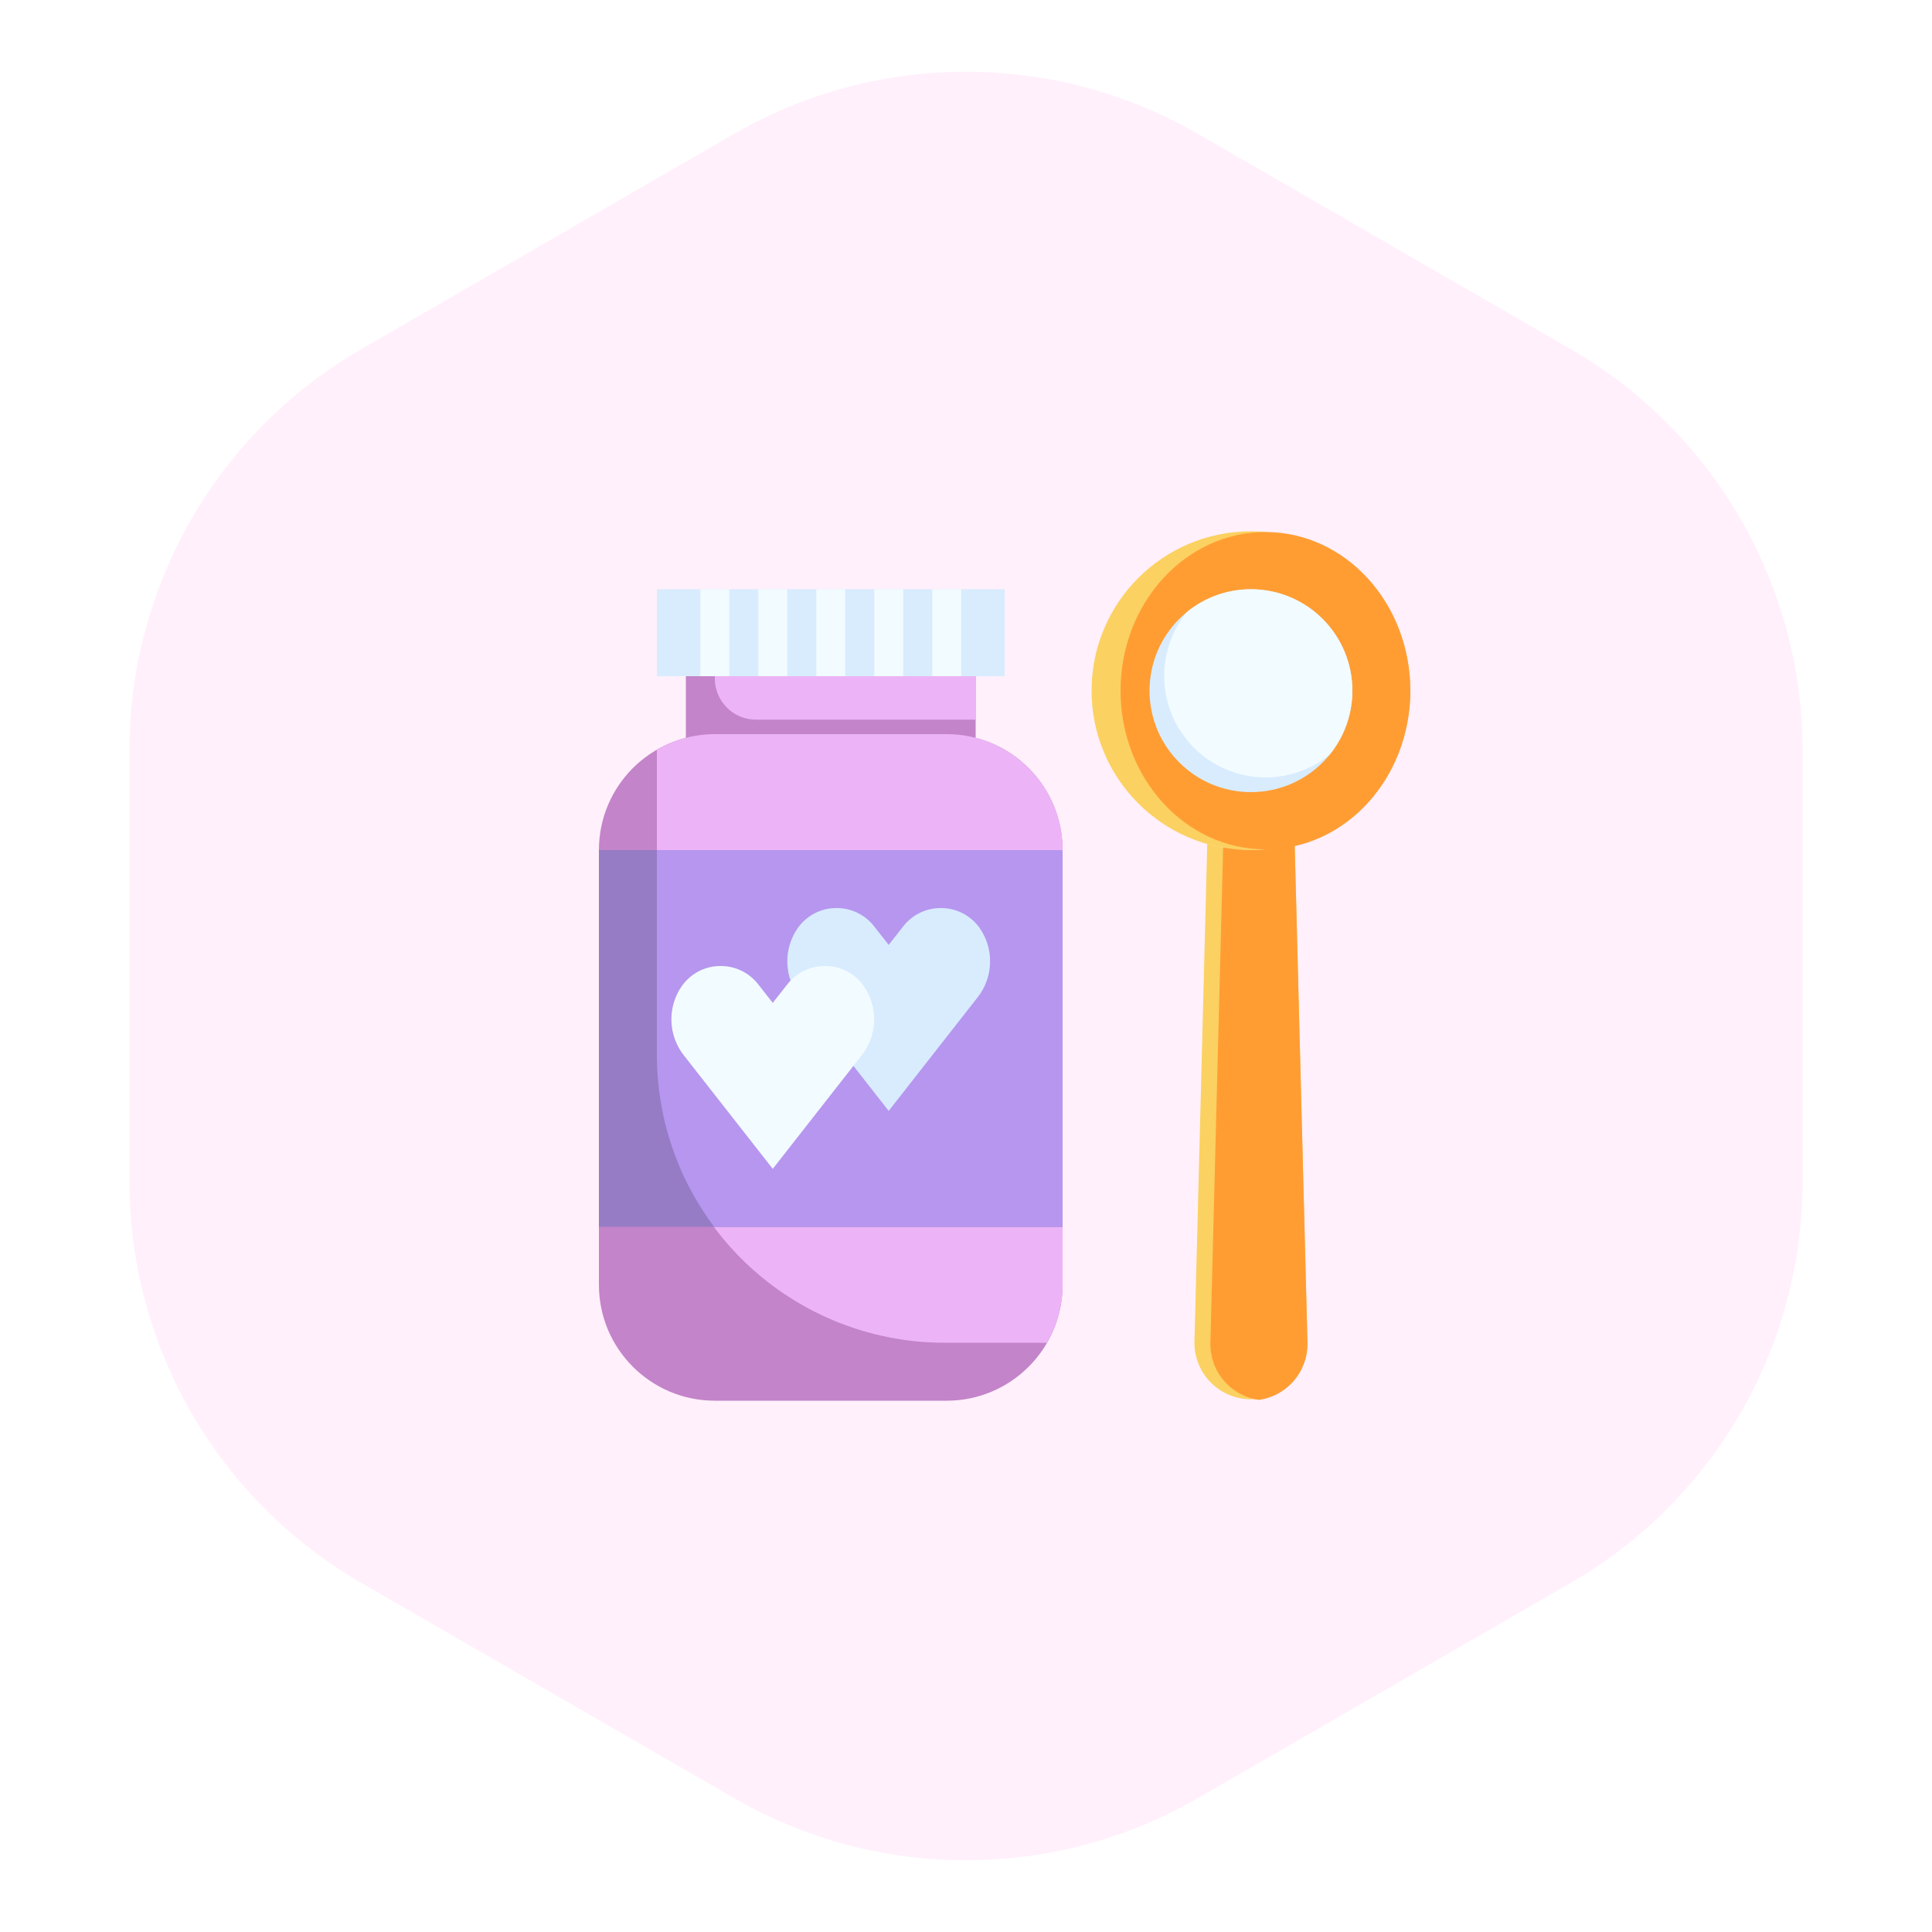
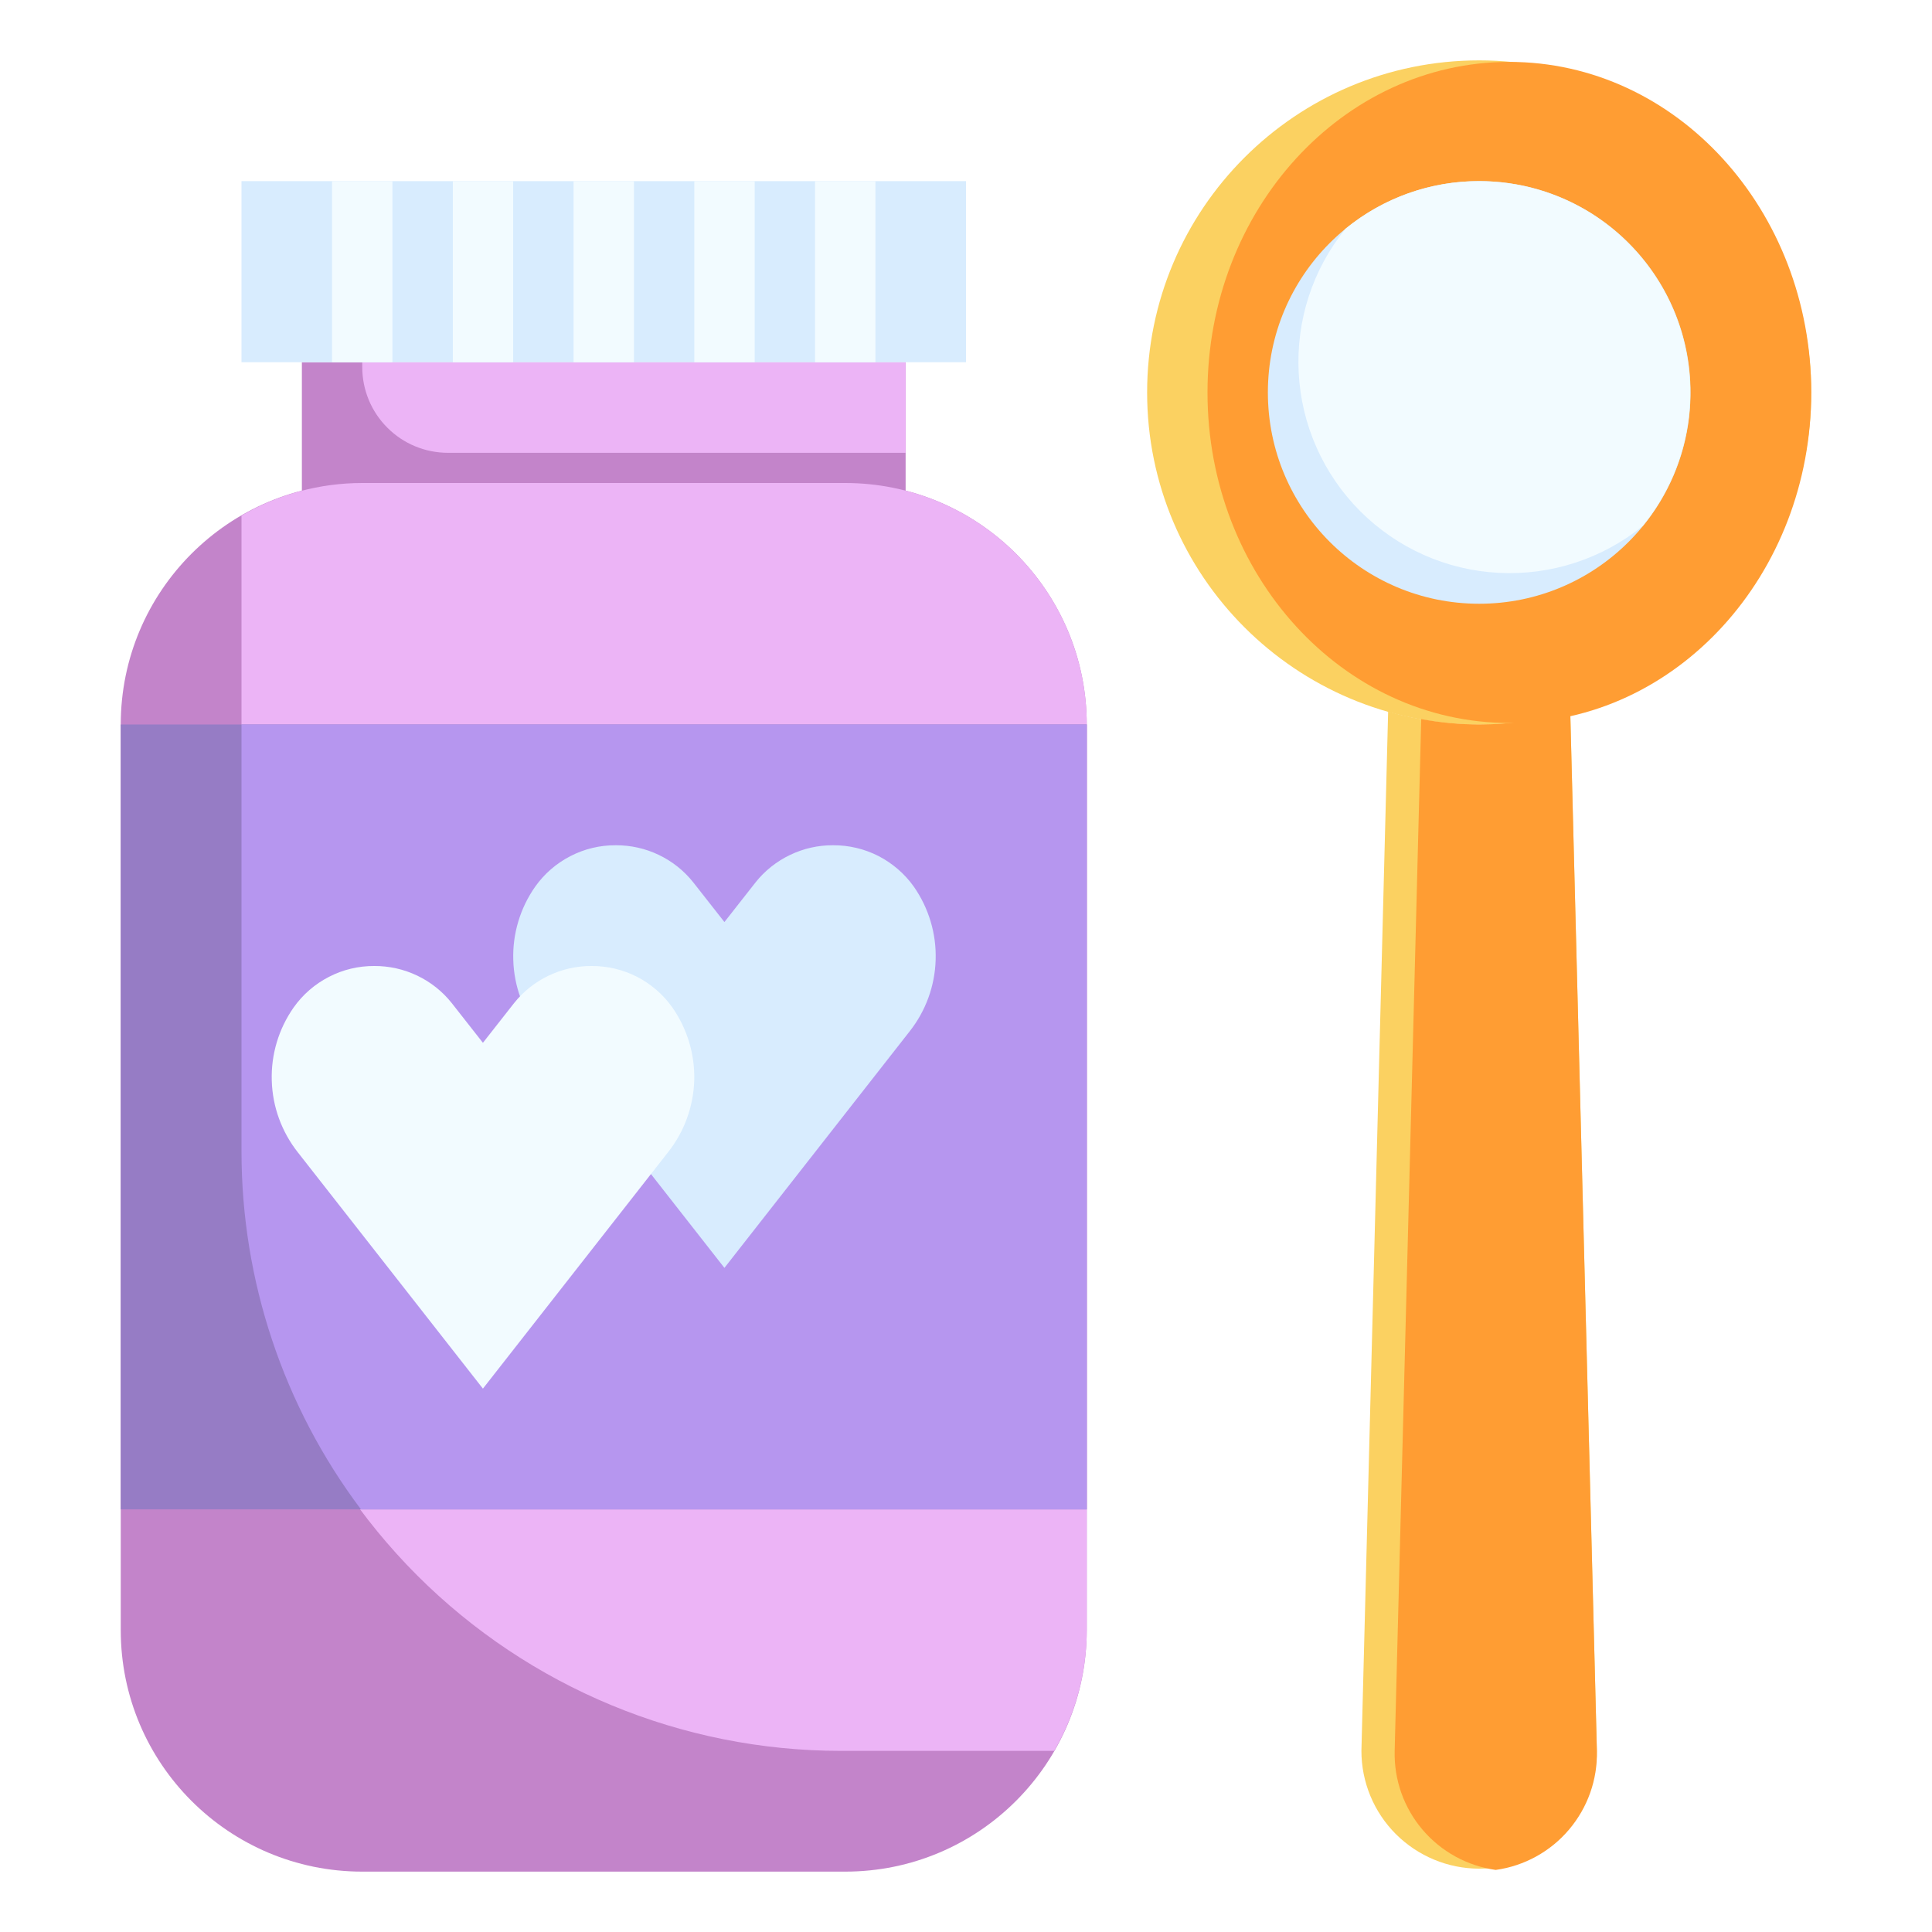
- <svg xmlns="http://www.w3.org/2000/svg" width="50" height="50" viewBox="0 0 50 50" fill="none">
-   <path opacity="0.5" d="M19 3.464C22.713 1.321 27.287 1.321 31 3.464L40.651 9.036C44.363 11.18 46.651 15.141 46.651 19.428V30.572C46.651 34.859 44.363 38.821 40.651 40.964L31 46.536C27.287 48.679 22.713 48.679 19 46.536L9.349 40.964C5.637 38.821 3.349 34.859 3.349 30.572V19.428C3.349 15.141 5.637 11.18 9.349 9.036L19 3.464Z" fill="#FFE1F7" />
-   <path d="M17.75 17.5H25.25V19.75H17.75V17.5Z" fill="#C384CA" />
-   <path d="M18.5 17.56C18.5 17.843 18.612 18.113 18.812 18.313C19.012 18.513 19.282 18.625 19.565 18.625H25.25V17.5H18.5V17.56Z" fill="#ECB4F6" />
-   <path d="M24.5 19H18.5C16.843 19 15.5 20.343 15.5 22V33.25C15.5 34.907 16.843 36.25 18.5 36.25H24.5C26.157 36.25 27.5 34.907 27.5 33.25V22C27.5 20.343 26.157 19 24.5 19Z" fill="#C384CA" />
-   <path d="M24.5 19H18.5C17.973 19 17.456 19.14 17 19.405V27.304C17 29.279 17.785 31.172 19.181 32.569C20.578 33.965 22.471 34.75 24.446 34.75H27.095C27.36 34.294 27.5 33.777 27.5 33.25V22C27.5 21.204 27.184 20.441 26.621 19.879C26.059 19.316 25.296 19 24.5 19Z" fill="#ECB4F6" />
-   <path d="M15.5 22H27.5V31.75H15.5V22Z" fill="#967CC5" />
-   <path d="M17 27.304C17 28.907 17.52 30.468 18.483 31.75H27.5V22H17V27.304Z" fill="#B696EF" />
-   <path d="M17 15.25H26V17.5H17V15.25Z" fill="#D8ECFE" />
-   <path d="M21.125 15.25H21.875V17.5H21.125V15.25Z" fill="#F2FBFF" />
-   <path d="M19.625 15.25H20.375V17.5H19.625V15.25Z" fill="#F2FBFF" />
-   <path d="M18.125 15.25H18.875V17.5H18.125V15.25Z" fill="#F2FBFF" />
-   <path d="M24.125 15.25H24.875V17.5H24.125V15.25Z" fill="#F2FBFF" />
-   <path d="M22.625 15.25H23.375V17.5H22.625V15.25Z" fill="#F2FBFF" />
-   <path d="M22.999 28.75L20.7 25.815C20.499 25.561 20.385 25.248 20.376 24.924C20.366 24.599 20.462 24.28 20.648 24.015C20.761 23.855 20.912 23.725 21.086 23.635C21.26 23.545 21.453 23.499 21.649 23.5C21.834 23.499 22.017 23.54 22.184 23.62C22.351 23.7 22.497 23.816 22.612 23.961L22.999 24.454L23.386 23.961C23.501 23.816 23.648 23.7 23.815 23.62C23.982 23.54 24.164 23.499 24.349 23.5C24.545 23.499 24.739 23.545 24.913 23.634C25.087 23.724 25.238 23.854 25.351 24.013C25.537 24.279 25.633 24.598 25.623 24.922C25.614 25.246 25.5 25.559 25.299 25.813L22.999 28.75Z" fill="#D8ECFE" />
-   <path d="M32.375 22C34.653 22 36.5 20.153 36.5 17.875C36.5 15.597 34.653 13.75 32.375 13.75C30.097 13.75 28.25 15.597 28.25 17.875C28.25 20.153 30.097 22 32.375 22Z" fill="#FBD161" />
-   <path d="M32.375 22C31.992 21.999 31.612 21.945 31.244 21.839L30.912 34.75C30.912 35.138 31.066 35.51 31.34 35.784C31.615 36.059 31.987 36.213 32.375 36.213C32.763 36.213 33.135 36.059 33.409 35.784C33.683 35.51 33.837 35.138 33.837 34.75L33.506 21.839C33.138 21.945 32.758 21.999 32.375 22Z" fill="#FBD161" />
-   <path d="M32.375 22C32.133 21.999 31.892 21.977 31.655 21.933L31.325 34.75C31.316 35.108 31.439 35.456 31.671 35.728C31.902 36.001 32.226 36.179 32.58 36.229C32.934 36.18 33.258 36.002 33.49 35.729C33.722 35.456 33.846 35.108 33.837 34.75L33.506 21.839C33.139 21.945 32.758 21.999 32.375 22Z" fill="#FF9D33" />
-   <path d="M32.75 21.981C34.821 21.981 36.5 20.143 36.5 17.875C36.5 15.607 34.821 13.769 32.75 13.769C30.679 13.769 29 15.607 29 17.875C29 20.143 30.679 21.981 32.75 21.981Z" fill="#FF9D33" />
-   <path d="M32.375 20.5C33.825 20.5 35 19.325 35 17.875C35 16.425 33.825 15.25 32.375 15.25C30.925 15.25 29.75 16.425 29.75 17.875C29.75 19.325 30.925 20.5 32.375 20.5Z" fill="#D8ECFE" />
-   <path d="M32.374 15.25C31.769 15.249 31.183 15.458 30.715 15.841C30.306 16.346 30.099 16.983 30.133 17.631C30.166 18.279 30.439 18.892 30.898 19.351C31.357 19.81 31.969 20.082 32.617 20.116C33.266 20.15 33.903 19.942 34.407 19.534C34.721 19.149 34.919 18.683 34.979 18.19C35.038 17.697 34.957 17.198 34.744 16.749C34.531 16.301 34.196 15.922 33.776 15.656C33.356 15.391 32.87 15.25 32.374 15.25Z" fill="#F2FBFF" />
-   <path d="M19.999 30.25L17.7 27.315C17.499 27.061 17.385 26.748 17.376 26.424C17.366 26.099 17.462 25.78 17.648 25.515C17.761 25.355 17.912 25.225 18.086 25.135C18.26 25.045 18.453 24.999 18.649 25C18.834 24.999 19.017 25.04 19.184 25.12C19.351 25.2 19.497 25.316 19.612 25.461L19.999 25.954L20.386 25.461C20.501 25.316 20.648 25.2 20.815 25.12C20.982 25.04 21.164 24.999 21.349 25C21.545 24.999 21.739 25.045 21.913 25.134C22.087 25.224 22.238 25.354 22.351 25.513C22.537 25.779 22.633 26.098 22.623 26.422C22.614 26.746 22.5 27.059 22.299 27.313L19.999 30.25Z" fill="#F2FBFF" />
+ <svg xmlns="http://www.w3.org/2000/svg" width="24" height="24" viewBox="0 0 24 24" fill="none">
+   <path d="M3.75 4.5H11.25V6.75H3.75V4.5Z" fill="#C384CA" />
+   <path d="M4.5 4.56C4.5 4.843 4.612 5.114 4.812 5.313C5.011 5.513 5.282 5.625 5.565 5.625H11.25V4.5H4.5V4.56Z" fill="#ECB4F6" />
+   <path d="M10.5 6H4.5C2.843 6 1.5 7.343 1.5 9V20.25C1.5 21.907 2.843 23.25 4.5 23.25H10.5C12.157 23.25 13.5 21.907 13.5 20.25V9C13.5 7.343 12.157 6 10.5 6Z" fill="#C384CA" />
+   <path d="M10.5 6H4.5C3.973 6 3.455 6.14 3 6.405V14.304C3 16.279 3.785 18.172 5.181 19.569C6.577 20.965 8.471 21.75 10.446 21.75H13.095C13.36 21.294 13.5 20.777 13.5 20.25V9C13.5 8.204 13.184 7.441 12.621 6.879C12.059 6.316 11.296 6 10.5 6Z" fill="#ECB4F6" />
+   <path d="M1.5 9H13.5V18.75H1.5V9Z" fill="#967CC5" />
+   <path d="M3 14.304C3 15.907 3.52 17.468 4.484 18.75H13.5V9H3V14.304Z" fill="#B696EF" />
+   <path d="M3 2.25H12V4.5H3V2.25Z" fill="#D8ECFE" />
+   <path d="M7.125 2.25H7.875V4.5H7.125V2.25Z" fill="#F2FBFF" />
+   <path d="M5.625 2.25H6.375V4.5H5.625V2.25Z" fill="#F2FBFF" />
+   <path d="M4.125 2.25H4.875V4.5H4.125V2.25Z" fill="#F2FBFF" />
+   <path d="M10.125 2.25H10.875V4.5H10.125V2.25Z" fill="#F2FBFF" />
+   <path d="M8.625 2.25H9.375V4.5H8.625V2.25Z" fill="#F2FBFF" />
+   <path d="M8.999 15.75L6.7 12.815C6.499 12.56 6.385 12.248 6.376 11.924C6.366 11.599 6.462 11.28 6.648 11.015C6.761 10.855 6.911 10.725 7.086 10.635C7.26 10.545 7.453 10.499 7.649 10.5C7.834 10.499 8.017 10.54 8.184 10.62C8.351 10.7 8.497 10.816 8.612 10.961L8.999 11.454L9.386 10.961C9.501 10.816 9.648 10.7 9.815 10.62C9.982 10.54 10.164 10.499 10.349 10.5C10.545 10.499 10.739 10.545 10.913 10.634C11.087 10.724 11.238 10.854 11.351 11.013C11.537 11.279 11.633 11.598 11.623 11.922C11.614 12.246 11.5 12.559 11.299 12.813L8.999 15.75Z" fill="#D8ECFE" />
+   <path d="M18.375 9C20.653 9 22.5 7.153 22.5 4.875C22.5 2.597 20.653 0.75 18.375 0.75C16.097 0.75 14.25 2.597 14.25 4.875C14.25 7.153 16.097 9 18.375 9Z" fill="#FBD161" />
+   <path d="M18.375 9C17.992 8.999 17.612 8.945 17.244 8.839L16.912 21.75C16.912 22.138 17.066 22.51 17.34 22.784C17.615 23.058 17.987 23.213 18.375 23.213C18.762 23.213 19.134 23.058 19.409 22.784C19.683 22.51 19.837 22.138 19.837 21.75L19.506 8.839C19.138 8.945 18.758 8.999 18.375 9Z" fill="#FBD161" />
+   <path d="M18.375 9C18.133 8.999 17.892 8.977 17.655 8.933L17.325 21.75C17.316 22.108 17.439 22.456 17.671 22.729C17.902 23.001 18.226 23.179 18.58 23.229C18.934 23.18 19.259 23.002 19.49 22.729C19.722 22.456 19.846 22.108 19.837 21.75L19.506 8.839C19.139 8.945 18.758 8.999 18.375 9Z" fill="#FF9D33" />
+   <path d="M18.75 8.981C20.821 8.981 22.5 7.143 22.5 4.875C22.5 2.607 20.821 0.769 18.75 0.769C16.679 0.769 15 2.607 15 4.875C15 7.143 16.679 8.981 18.75 8.981Z" fill="#FF9D33" />
+   <path d="M18.375 7.5C19.825 7.5 21 6.325 21 4.875C21 3.425 19.825 2.25 18.375 2.25C16.925 2.25 15.75 3.425 15.75 4.875C15.75 6.325 16.925 7.5 18.375 7.5Z" fill="#D8ECFE" />
+   <path d="M18.374 2.25C17.769 2.249 17.183 2.458 16.715 2.841C16.306 3.345 16.099 3.983 16.133 4.631C16.166 5.279 16.439 5.892 16.898 6.351C17.357 6.81 17.969 7.083 18.617 7.116C19.266 7.15 19.903 6.942 20.407 6.534C20.721 6.149 20.919 5.683 20.979 5.19C21.038 4.697 20.957 4.198 20.744 3.749C20.531 3.301 20.195 2.922 19.776 2.656C19.356 2.391 18.87 2.25 18.374 2.25Z" fill="#F2FBFF" />
+   <path d="M5.999 17.25L3.7 14.315C3.499 14.06 3.385 13.748 3.376 13.424C3.366 13.099 3.462 12.78 3.648 12.515C3.761 12.355 3.911 12.225 4.086 12.135C4.26 12.045 4.453 11.999 4.649 12C4.834 11.999 5.017 12.04 5.184 12.12C5.351 12.2 5.497 12.316 5.612 12.461L5.999 12.954L6.386 12.461C6.501 12.316 6.648 12.2 6.815 12.12C6.982 12.04 7.164 11.999 7.349 12C7.545 11.999 7.739 12.045 7.913 12.134C8.087 12.224 8.238 12.354 8.351 12.513C8.537 12.779 8.633 13.098 8.624 13.422C8.614 13.746 8.5 14.059 8.299 14.313L5.999 17.25Z" fill="#F2FBFF" />
</svg>
